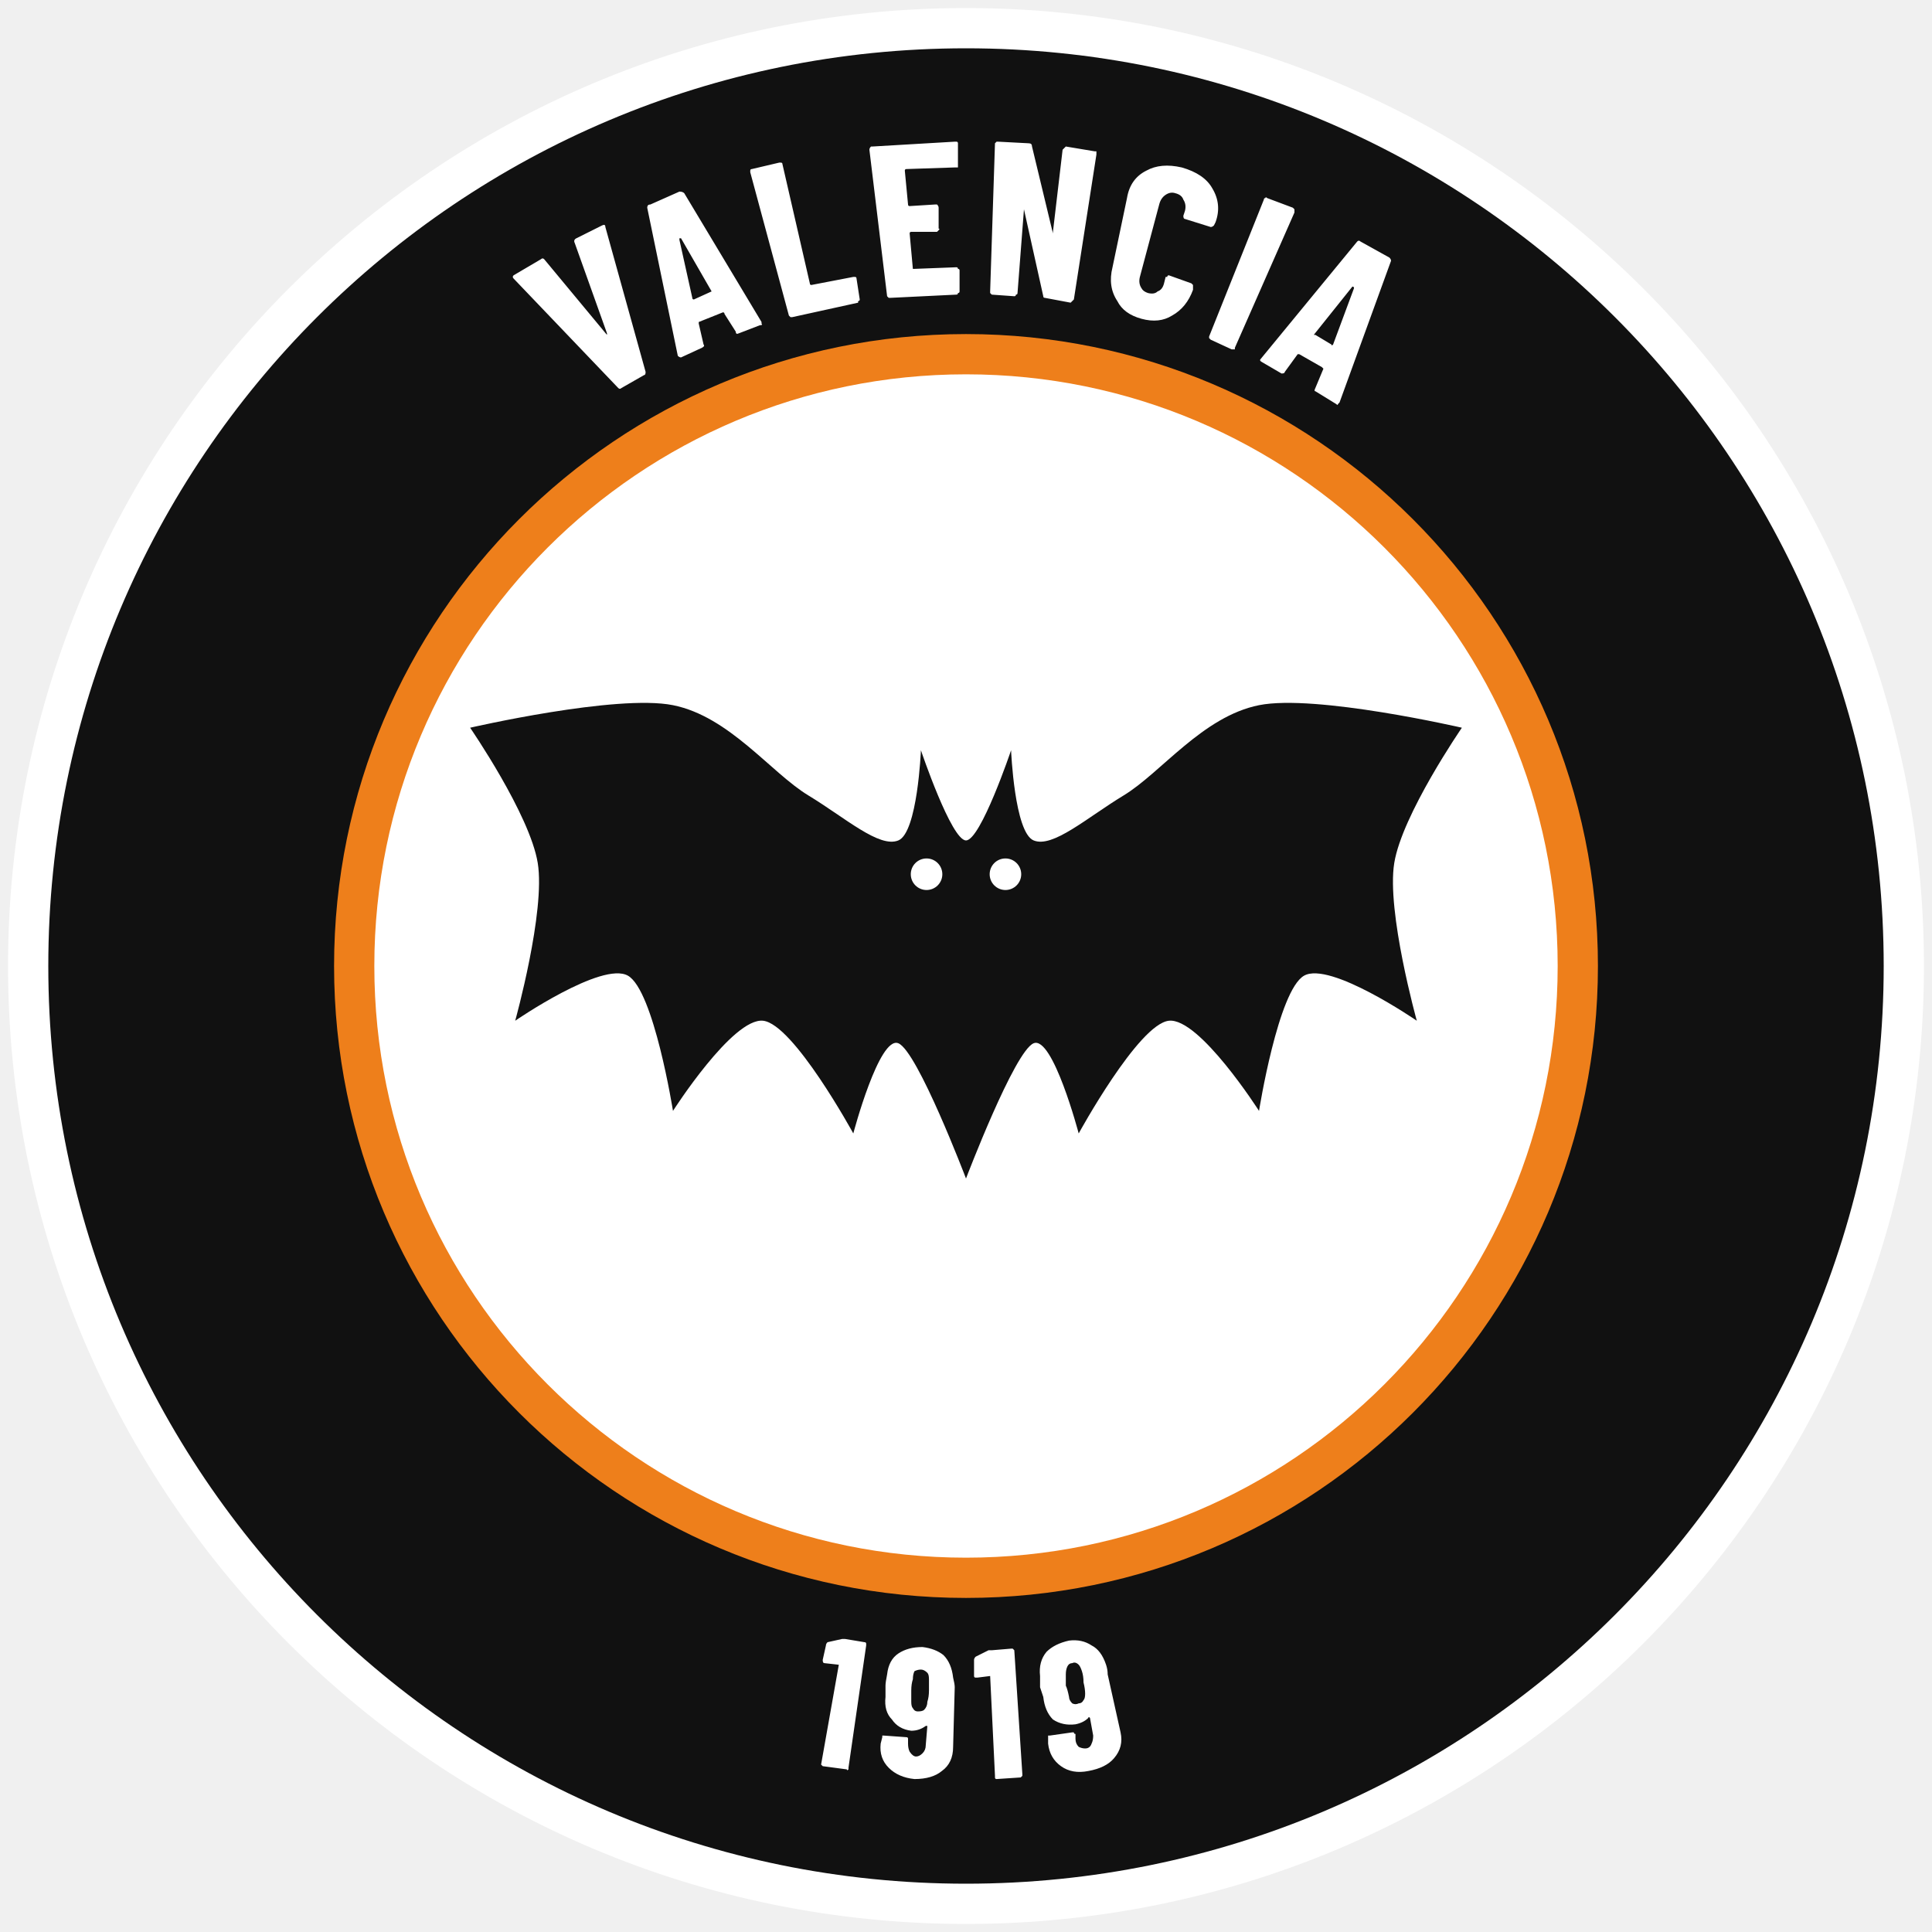
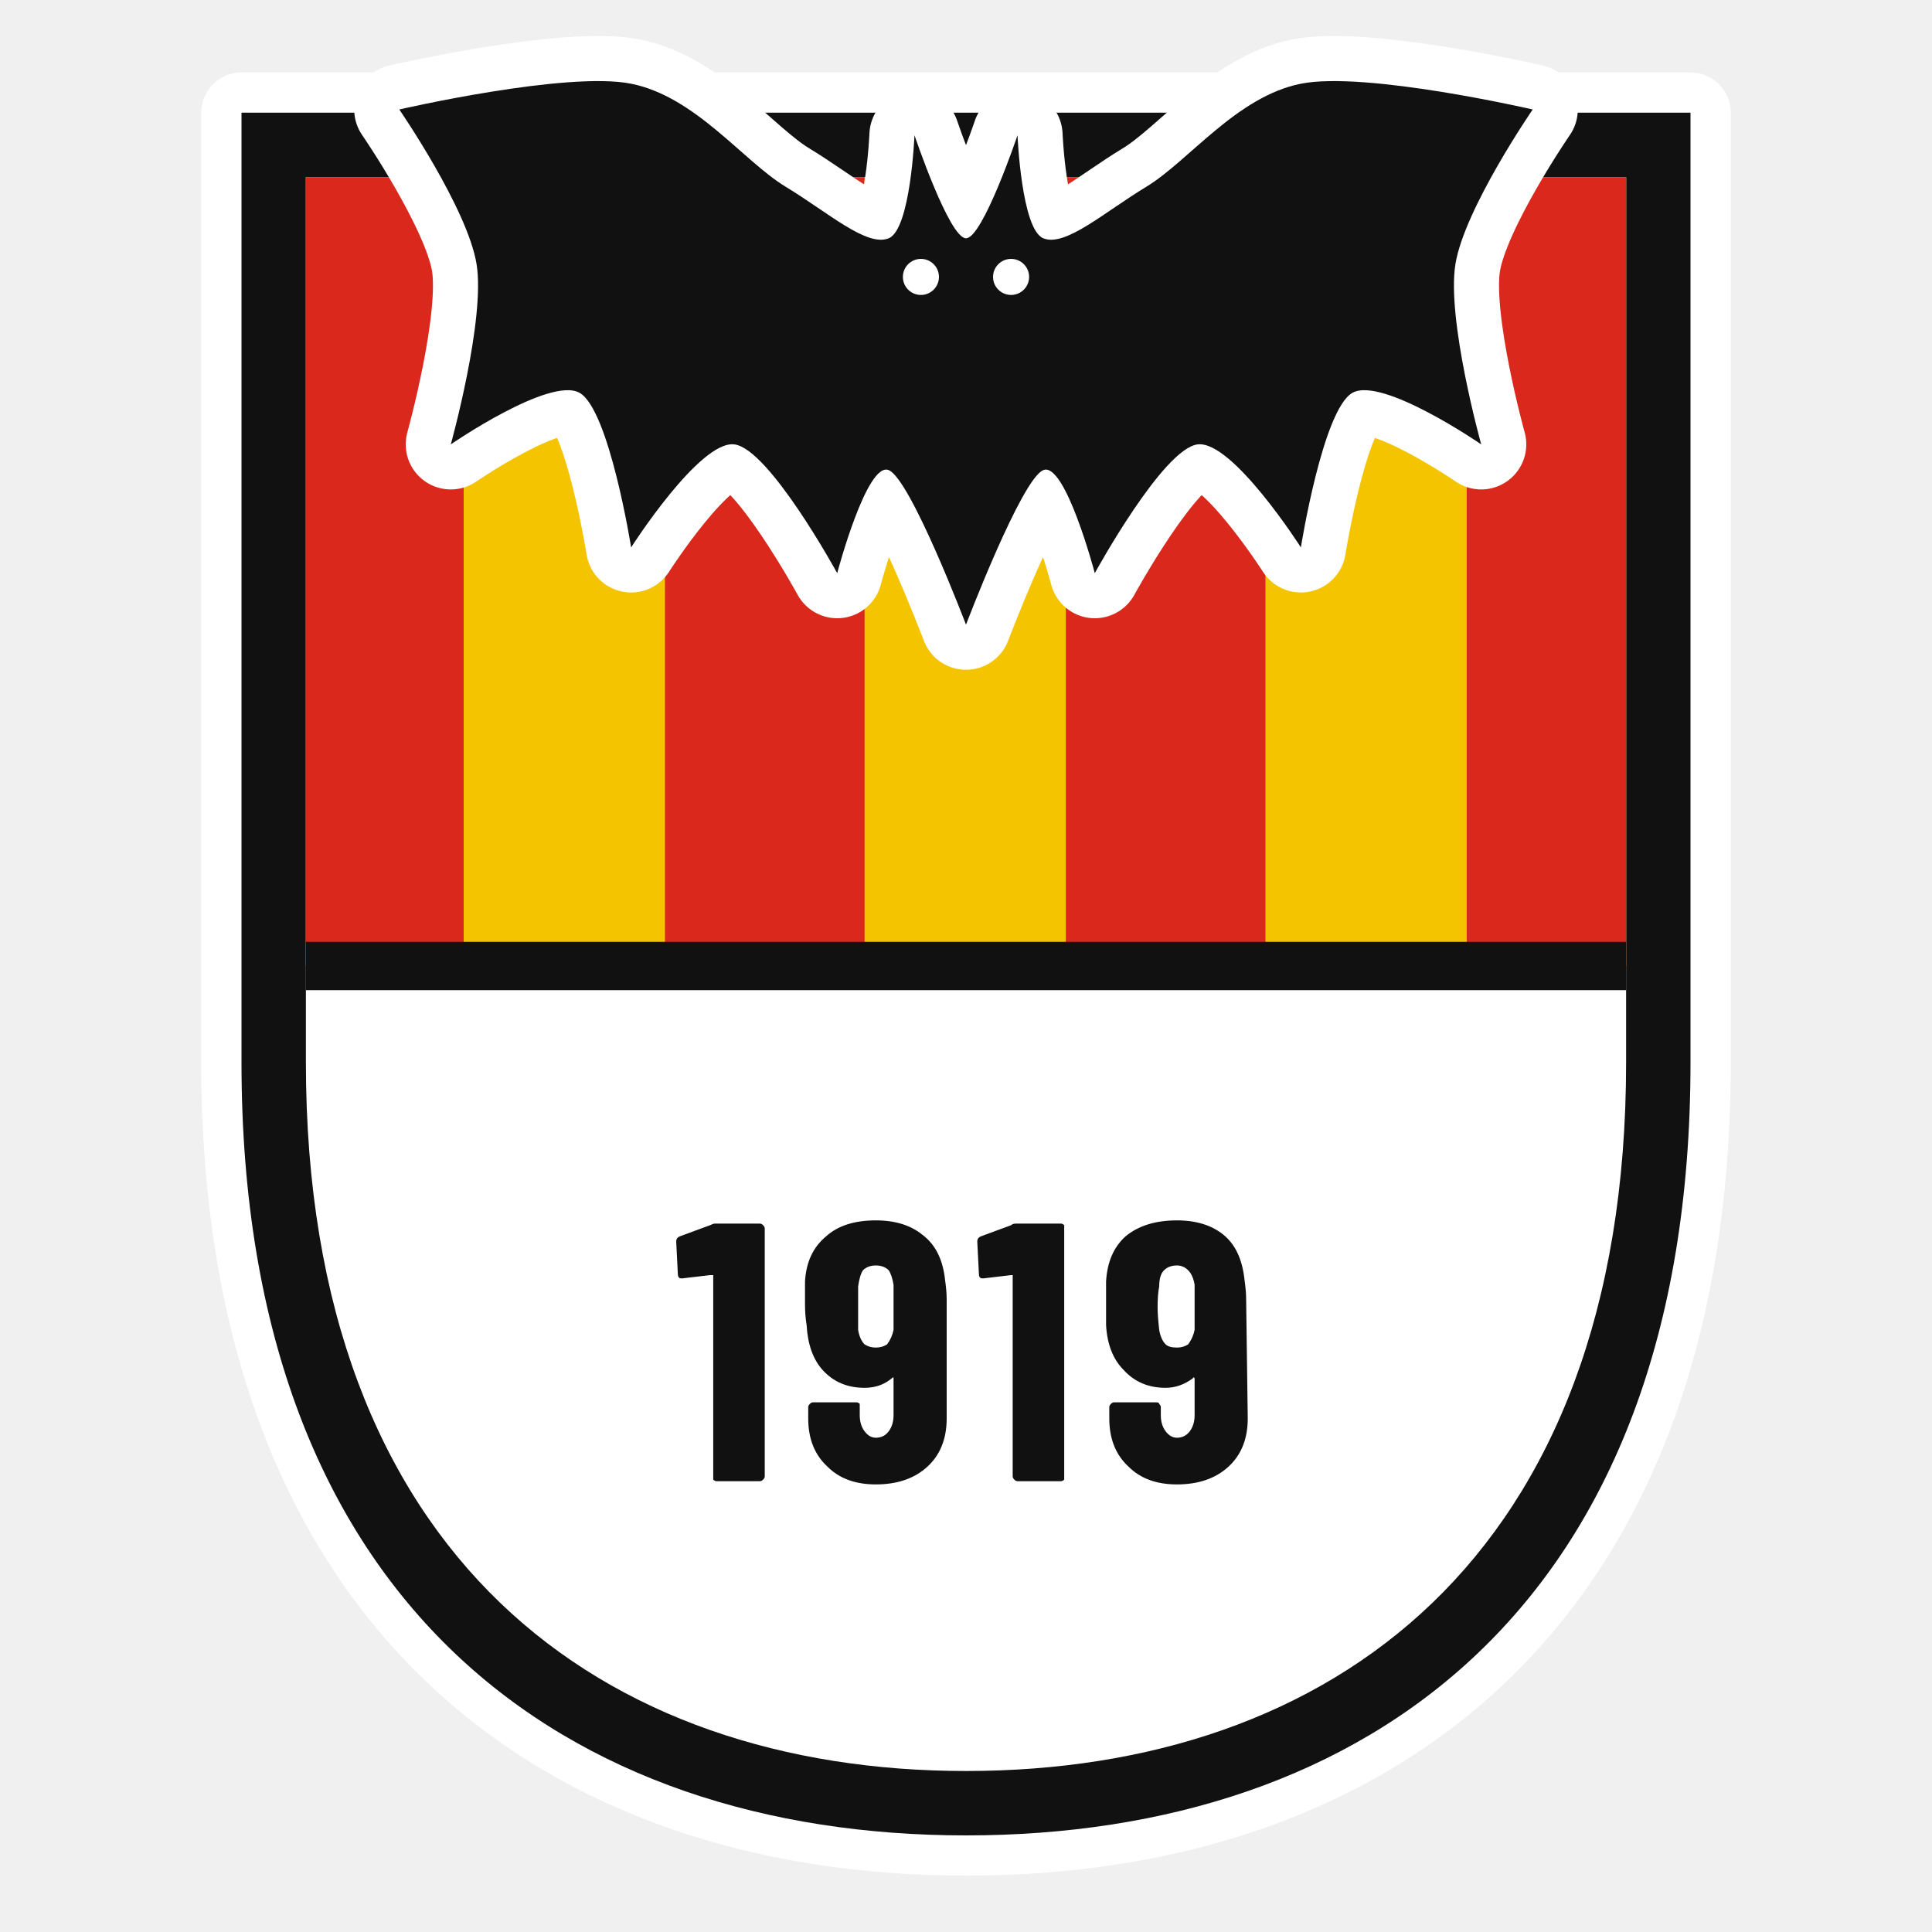
<svg xmlns="http://www.w3.org/2000/svg" viewBox="0 0 120 120" width="120" height="120">
  <defs>
    <clipPath id="c-valencia">
-       <path d="M6 60A54 54 0 1 1 114 60A54 54 0 1 1 6 60Z" />
+       <path d="M19 11L101 11L101 66C101 96.8 82.6 110 60 110C37.5 110 19 96.8 19 66Z" />
    </clipPath>
  </defs>
-   <path d="M3 60A57 57 0 1 1 117 60A57 57 0 1 1 3 60Z" fill="#fff" stroke="#fff" stroke-width="5" stroke-linejoin="round" />
-   <path d="M3 60A57 57 0 1 1 117 60A57 57 0 1 1 3 60Z" fill="#111" />
-   <path d="M6 60A54 54 0 1 1 114 60A54 54 0 1 1 6 60Z" fill="#111" />
-   <circle cx="60" cy="60" r="38" fill="#fff" stroke="#ee7f1b" stroke-width="2.5" />
-   <g transform="translate(60 62) scale(0.7) translate(-50 -50)">
+   <path d="M15 7L105 7L105 66C105 99.8 84.8 114 60 114C35.3 114 15 99.8 15 66Z" fill="#fff" stroke="#fff" stroke-width="5" stroke-linejoin="round" />
+   <path d="M15 7L105 7L105 66C105 99.8 84.8 114 60 114C35.3 114 15 99.8 15 66Z" fill="#111" />
+   <path d="M19 11L101 11L101 66C101 96.8 82.6 110 60 110C37.5 110 19 96.8 19 66Z" fill="#fff" />
+   <g clip-path="url(#c-valencia)">
+     <rect x="0" y="0" width="120" height="60" fill="#f5c400" />
+   </g>
+   <g clip-path="url(#c-valencia)">
+     <g fill="#da291c">
+       <rect x="16.4" y="0" width="12.4" height="60" />
+       <rect x="41.3" y="0" width="12.4" height="60" />
+       <rect x="66.2" y="0" width="12.4" height="60" />
+       <rect x="91.1" y="0" width="12.4" height="60" />
+     </g>
+   </g>
+   <g clip-path="url(#c-valencia)">
+     <rect x="0" y="58.5" width="120" height="3" fill="#111" />
+   </g>
+   <path d="M44.4 76L47.2 76Q47.3 76 47.4 76.1Q47.5 76.2 47.5 76.3L47.5 91.7Q47.5 91.8 47.4 91.9Q47.3 92 47.2 92L44.5 92Q44.4 92 44.3 91.9Q44.3 91.8 44.3 91.7L44.3 79.2Q44.3 79.2 44.1 79.2L42.4 79.4L42.3 79.4Q42.1 79.4 42.1 79.1L42 77.1Q42 76.9 42.2 76.8L44.1 76.1Q44.3 76 44.4 76ZM54.4 92.2Q52.5 92.2 51.4 91.1Q50.2 90 50.2 88.1L50.2 87.4Q50.2 87.3 50.3 87.2Q50.4 87.1 50.5 87.1L53.2 87.1Q53.3 87.1 53.4 87.2Q53.4 87.3 53.4 87.4L53.4 87.9Q53.4 88.5 53.7 88.9Q54 89.3 54.4 89.3Q54.9 89.3 55.2 88.9Q55.5 88.5 55.5 87.9L55.5 85.6Q55.5 85.6 55.5 85.6Q55.5 85.5 55.4 85.6Q54.7 86.2 53.7 86.2Q52.1 86.2 51.1 85.1Q50.2 84.1 50.1 82.3Q50 81.7 50 81Q50 80.5 50 79.6Q50.1 77.8 51.3 76.8Q52.4 75.8 54.4 75.8Q56.2 75.8 57.3 76.7Q58.5 77.6 58.7 79.5Q58.8 80.2 58.8 80.7L58.8 88.1Q58.8 90 57.6 91.1Q56.4 92.2 54.4 92.2ZM55.5 81.2Q55.5 80.4 55.5 79.8Q55.4 79.2 55.2 78.9Q54.9 78.6 54.4 78.6Q53.9 78.6 53.6 78.9Q53.4 79.2 53.3 79.9Q53.3 80.4 53.3 81.2Q53.3 81.7 53.3 82.6Q53.4 83.2 53.7 83.5Q54 83.7 54.4 83.7Q54.8 83.7 55.1 83.5Q55.4 83.1 55.5 82.6Q55.5 82 55.5 81.2ZM63.1 76L65.9 76Q66 76 66.1 76.1Q66.1 76.2 66.1 76.3L66.1 91.7Q66.1 91.8 66.1 91.9Q66 92 65.9 92L63.2 92Q63.1 92 63 91.9Q62.9 91.8 62.9 91.7L62.9 79.2Q62.9 79.2 62.8 79.2L61.1 79.4L61 79.4Q60.8 79.4 60.8 79.1L60.7 77.1Q60.7 76.9 60.9 76.8L62.8 76.1Q62.9 76 63.1 76ZM73.1 92.2Q71.2 92.2 70.1 91.1Q68.9 90 68.9 88.1L68.9 87.4Q68.9 87.3 69 87.2Q69.1 87.1 69.2 87.1L71.8 87.1Q72 87.1 72 87.2Q72.1 87.3 72.1 87.4L72.1 87.9Q72.1 88.5 72.4 88.9Q72.7 89.3 73.1 89.3Q73.6 89.3 73.9 88.9Q74.2 88.5 74.2 87.9L74.2 85.6Q74.2 85.6 74.2 85.6Q74.1 85.5 74.1 85.6Q73.3 86.2 72.4 86.2Q70.8 86.2 69.8 85.1Q68.8 84.1 68.7 82.3Q68.7 81.7 68.7 81Q68.7 80.5 68.7 79.6Q68.8 77.8 69.9 76.8Q71.1 75.8 73.1 75.8Q74.9 75.8 76 76.7Q77.1 77.6 77.3 79.5Q77.4 80.2 77.4 80.7L77.5 88.1Q77.5 90 76.3 91.1Q75.1 92.2 73.1 92.2ZM74.2 81.2Q74.2 80.4 74.2 79.8Q74.1 79.2 73.8 78.9Q73.5 78.6 73.1 78.6Q72.6 78.6 72.3 78.9Q72 79.2 72 79.9Q71.9 80.4 71.9 81.2Q71.9 81.7 72 82.6Q72.1 83.2 72.4 83.5Q72.6 83.7 73.1 83.7Q73.5 83.7 73.8 83.5Q74.1 83.1 74.2 82.6Q74.2 82 74.2 81.2Z" fill="#111" />
+   <g transform="translate(60 26) scale(0.8) translate(-50 -50)">
+     <path d="M50 36C48.7 36 46 28 46 28C46 28 45.7 35.3 44 36C42.3 36.7 39.3 34 36 32C32.7 30 29 25 24 24C19 23 6 26 6 26C6 26 11.3 33.7 12 38C12.7 42.3 10 52 10 52C10 52 17.7 46.7 20 48C22.3 49.3 24 60 24 60C24 60 29.3 51.7 32 52C34.7 52.3 40 62 40 62C40 62 42.3 53.3 44 54C45.7 54.7 50 66 50 66C50 66 54.3 54.7 56 54C57.7 53.3 60 62 60 62C60 62 65.3 52.3 68 52C70.7 51.7 76 60 76 60C76 60 77.7 49.3 80 48C82.3 46.7 90 52 90 52C90 52 87.3 42.3 88 38C88.7 33.7 94 26 94 26C94 26 81 23 76 24C71 25 67.3 30 64 32C60.7 34 57.7 36.7 56 36C54.3 35.3 54 28 54 28C54 28 51.3 36 50 36Z" fill="#fff" stroke="#fff" stroke-width="7" stroke-linejoin="round" />
    <path d="M50 36C48.7 36 46 28 46 28C46 28 45.7 35.3 44 36C42.3 36.7 39.3 34 36 32C32.7 30 29 25 24 24C19 23 6 26 6 26C6 26 11.3 33.7 12 38C12.7 42.3 10 52 10 52C10 52 17.7 46.7 20 48C22.3 49.3 24 60 24 60C24 60 29.3 51.7 32 52C34.7 52.3 40 62 40 62C40 62 42.3 53.3 44 54C45.7 54.7 50 66 50 66C50 66 54.3 54.7 56 54C57.7 53.3 60 62 60 62C60 62 65.3 52.3 68 52C70.7 51.7 76 60 76 60C76 60 77.7 49.3 80 48C82.3 46.7 90 52 90 52C90 52 87.3 42.3 88 38C88.7 33.7 94 26 94 26C94 26 81 23 76 24C71 25 67.3 30 64 32C60.7 34 57.7 36.7 56 36C54.3 35.3 54 28 54 28C54 28 51.3 36 50 36Z" fill="#111" />
    <circle cx="46.5" cy="39" r="1.4" fill="#fff" />
    <circle cx="53.5" cy="39" r="1.4" fill="#fff" />
  </g>
-   <path d="M38.4 24.1L31.9 17.3L31.9 17.3Q31.8 17.2 31.9 17.1L33.6 16.1Q33.7 16 33.8 16.1L37.7 20.8Q37.7 20.8 37.7 20.8Q37.7 20.8 37.7 20.7L35.7 15.1Q35.6 14.9 35.8 14.8L37.4 14Q37.6 13.9 37.6 14.1L40.1 23.1Q40.1 23.3 40 23.3L38.6 24.1Q38.5 24.2 38.4 24.1ZM45.7 20.6L45 19.5Q45 19.4 44.9 19.4L43.4 20Q43.4 20.1 43.4 20.1L43.7 21.4Q43.8 21.5 43.6 21.6L42.3 22.2Q42.2 22.2 42.1 22.1L40.2 12.9Q40.2 12.7 40.4 12.7L42.2 11.9Q42.4 11.9 42.5 12L47.3 20L47.3 20.1Q47.4 20.2 47.2 20.2L45.9 20.7Q45.7 20.8 45.7 20.6ZM43.1 18.6L44.2 18.1Q44.2 18.1 44.2 18.1L42.3 14.8Q42.3 14.8 42.2 14.8Q42.2 14.8 42.2 14.9L43 18.5Q43 18.6 43.1 18.6ZM49 19.6L46.6 10.7Q46.6 10.6 46.6 10.6Q46.6 10.5 46.7 10.5L48.4 10.1Q48.5 10.1 48.5 10.1Q48.6 10.1 48.6 10.2L50.3 17.6Q50.3 17.7 50.4 17.7L53 17.2Q53.1 17.2 53.1 17.2Q53.2 17.2 53.2 17.3L53.4 18.6Q53.4 18.7 53.3 18.7Q53.3 18.8 53.3 18.8L49.2 19.7Q49.1 19.7 49.1 19.7Q49 19.6 49 19.6ZM59.3 10.4L56.3 10.5Q56.2 10.5 56.2 10.6L56.4 12.7Q56.4 12.8 56.5 12.8L58.1 12.7Q58.2 12.7 58.2 12.7Q58.3 12.8 58.3 12.9L58.3 14.2Q58.4 14.2 58.3 14.3Q58.3 14.3 58.2 14.4L56.6 14.4Q56.5 14.4 56.5 14.5L56.7 16.7Q56.7 16.7 56.8 16.7L59.4 16.6Q59.5 16.6 59.5 16.7Q59.6 16.7 59.6 16.8L59.6 18.1Q59.6 18.2 59.5 18.2Q59.5 18.3 59.4 18.3L55.3 18.5Q55.2 18.5 55.2 18.5Q55.1 18.4 55.1 18.4L54 9.3Q54 9.2 54.1 9.1Q54.1 9.1 54.2 9.1L59.3 8.8Q59.4 8.8 59.4 8.8Q59.5 8.8 59.5 8.9L59.5 10.2Q59.5 10.3 59.5 10.4Q59.4 10.4 59.3 10.4ZM66.2 9.1L68 9.4Q68 9.4 68.1 9.4Q68.1 9.5 68.1 9.6L66.7 18.6Q66.6 18.7 66.6 18.7Q66.5 18.8 66.5 18.8L64.9 18.5Q64.8 18.5 64.8 18.4L63.6 13Q63.6 13 63.6 13Q63.6 13 63.6 13L63.2 18.2Q63.2 18.3 63.1 18.3Q63.1 18.4 63 18.4L61.6 18.3Q61.6 18.3 61.5 18.2Q61.5 18.2 61.5 18.1L61.8 8.9Q61.8 8.9 61.9 8.8Q61.9 8.8 62 8.8L63.9 8.9Q64.1 8.9 64.1 9.1L65.4 14.5Q65.4 14.5 65.4 14.5Q65.4 14.5 65.4 14.4L66 9.3Q66.1 9.2 66.1 9.2Q66.2 9.1 66.2 9.1ZM69.1 16.6L70 12.3Q70.2 11.1 71.2 10.6Q72.1 10.1 73.4 10.4Q74.8 10.8 75.3 11.7Q75.9 12.7 75.5 13.8L75.4 14Q75.4 14 75.4 14Q75.3 14.1 75.2 14.1L73.6 13.6Q73.5 13.6 73.5 13.4L73.6 13.1Q73.7 12.7 73.5 12.4Q73.4 12.1 73 12Q72.7 11.9 72.4 12.1Q72.1 12.3 72 12.7L70.8 17.2Q70.7 17.6 70.9 17.9Q71 18.1 71.3 18.2Q71.7 18.3 71.9 18.1Q72.2 18 72.3 17.6L72.4 17.2Q72.4 17.2 72.5 17.2Q72.5 17.1 72.6 17.1L74 17.6Q74.1 17.7 74.1 17.7Q74.1 17.8 74.1 17.9L74.1 18Q73.7 19.1 72.8 19.6Q72 20.1 70.9 19.8Q69.8 19.5 69.4 18.7Q68.8 17.8 69.1 16.6ZM75.1 20.9L78.5 12.4Q78.5 12.3 78.6 12.3Q78.6 12.2 78.7 12.3L80.3 12.9Q80.4 13 80.4 13Q80.4 13.1 80.4 13.2L76.7 21.6Q76.7 21.6 76.7 21.7Q76.6 21.7 76.5 21.7L75.2 21.1Q75.2 21.1 75.1 21Q75.1 21 75.1 20.9ZM81.7 24.1L82.2 22.9Q82.2 22.9 82.1 22.8L80.7 22Q80.7 22 80.6 22L79.8 23.1Q79.8 23.2 79.6 23.2L78.4 22.5Q78.2 22.4 78.3 22.3L84.3 15Q84.4 14.9 84.5 15L86.3 16Q86.4 16.1 86.4 16.2L83.2 25L83.1 25.1Q83.1 25.2 83 25.1L81.7 24.3Q81.6 24.3 81.7 24.1ZM81.7 20.8L82.7 21.4Q82.7 21.5 82.8 21.4L84.1 17.9Q84.1 17.8 84 17.8Q84 17.8 84 17.8L81.6 20.8Q81.6 20.8 81.7 20.8Z" fill="#fff" />
-   <path d="M52.5 101.8L53.7 102Q53.8 102 53.8 102.1Q53.8 102.1 53.8 102.2L52.7 109.8Q52.7 109.9 52.7 109.9Q52.6 110 52.6 109.9L51.1 109.7Q51.1 109.7 51 109.6Q51 109.6 51 109.6L52.1 103.4Q52.1 103.4 52.1 103.4L51.2 103.3L51.2 103.3Q51.1 103.3 51.1 103.1L51.3 102.2Q51.3 102.1 51.4 102L52.3 101.8Q52.4 101.8 52.5 101.8ZM56.8 110.5Q55.8 110.4 55.2 109.8Q54.6 109.2 54.7 108.3L54.8 107.9Q54.8 107.9 54.8 107.8Q54.9 107.8 54.9 107.8L56.3 107.9Q56.4 107.9 56.4 108Q56.4 108 56.4 108.1L56.4 108.3Q56.4 108.6 56.5 108.8Q56.7 109.1 56.9 109.1Q57.1 109.1 57.3 108.9Q57.5 108.7 57.5 108.4L57.6 107.2Q57.6 107.2 57.5 107.2Q57.5 107.2 57.5 107.2Q57.1 107.5 56.6 107.5Q55.8 107.4 55.4 106.8Q54.9 106.3 55 105.4Q55 105.1 55 104.7Q55 104.5 55.1 104Q55.2 103.1 55.8 102.7Q56.4 102.3 57.3 102.3Q58.1 102.4 58.6 102.8Q59.1 103.3 59.2 104.2Q59.3 104.6 59.3 104.8L59.2 108.5Q59.2 109.5 58.5 110Q57.9 110.5 56.8 110.5ZM57.7 105Q57.7 104.6 57.7 104.3Q57.7 104 57.6 103.9Q57.4 103.7 57.2 103.7Q57 103.7 56.8 103.8Q56.7 104 56.7 104.3Q56.6 104.6 56.6 105Q56.6 105.2 56.6 105.7Q56.6 106 56.7 106.1Q56.8 106.3 57 106.3Q57.3 106.3 57.4 106.2Q57.6 106 57.6 105.7Q57.7 105.4 57.7 105ZM61.6 102.5L62.8 102.4Q62.9 102.4 62.9 102.4Q63 102.5 63 102.5L63.5 110.2Q63.5 110.3 63.5 110.3Q63.4 110.4 63.4 110.4L61.9 110.5Q61.8 110.5 61.8 110.4Q61.8 110.4 61.8 110.3L61.5 104.1Q61.5 104.1 61.5 104.1L60.7 104.2L60.6 104.2Q60.5 104.2 60.5 104.1L60.5 103.1Q60.5 103 60.6 102.9L61.4 102.5Q61.5 102.5 61.6 102.5ZM67.6 110Q66.6 110.2 65.9 109.7Q65.2 109.2 65.1 108.3L65.1 107.9Q65.1 107.9 65.1 107.8Q65.2 107.8 65.2 107.8L66.6 107.6Q66.7 107.6 66.7 107.6Q66.7 107.7 66.8 107.7L66.8 108Q66.8 108.3 67 108.5Q67.2 108.6 67.4 108.6Q67.7 108.6 67.8 108.3Q67.9 108.1 67.9 107.8L67.7 106.7Q67.7 106.6 67.7 106.7Q67.6 106.6 67.6 106.7Q67.3 107 66.8 107.1Q66 107.2 65.4 106.8Q64.9 106.3 64.8 105.4Q64.7 105.1 64.6 104.8Q64.6 104.5 64.6 104.1Q64.5 103.2 65 102.6Q65.5 102.1 66.4 101.9Q67.2 101.8 67.8 102.2Q68.4 102.5 68.7 103.4Q68.8 103.7 68.8 104L69.6 107.6Q69.8 108.5 69.2 109.2Q68.7 109.8 67.6 110ZM67.3 104.5Q67.3 104.1 67.2 103.8Q67.1 103.5 67 103.4Q66.8 103.2 66.6 103.3Q66.4 103.3 66.3 103.5Q66.2 103.7 66.2 104Q66.2 104.3 66.2 104.7Q66.3 104.9 66.4 105.4Q66.4 105.6 66.6 105.8Q66.8 105.9 67 105.8Q67.2 105.8 67.3 105.6Q67.4 105.5 67.4 105.2Q67.4 104.9 67.3 104.5Z" fill="#fff" />
</svg>
